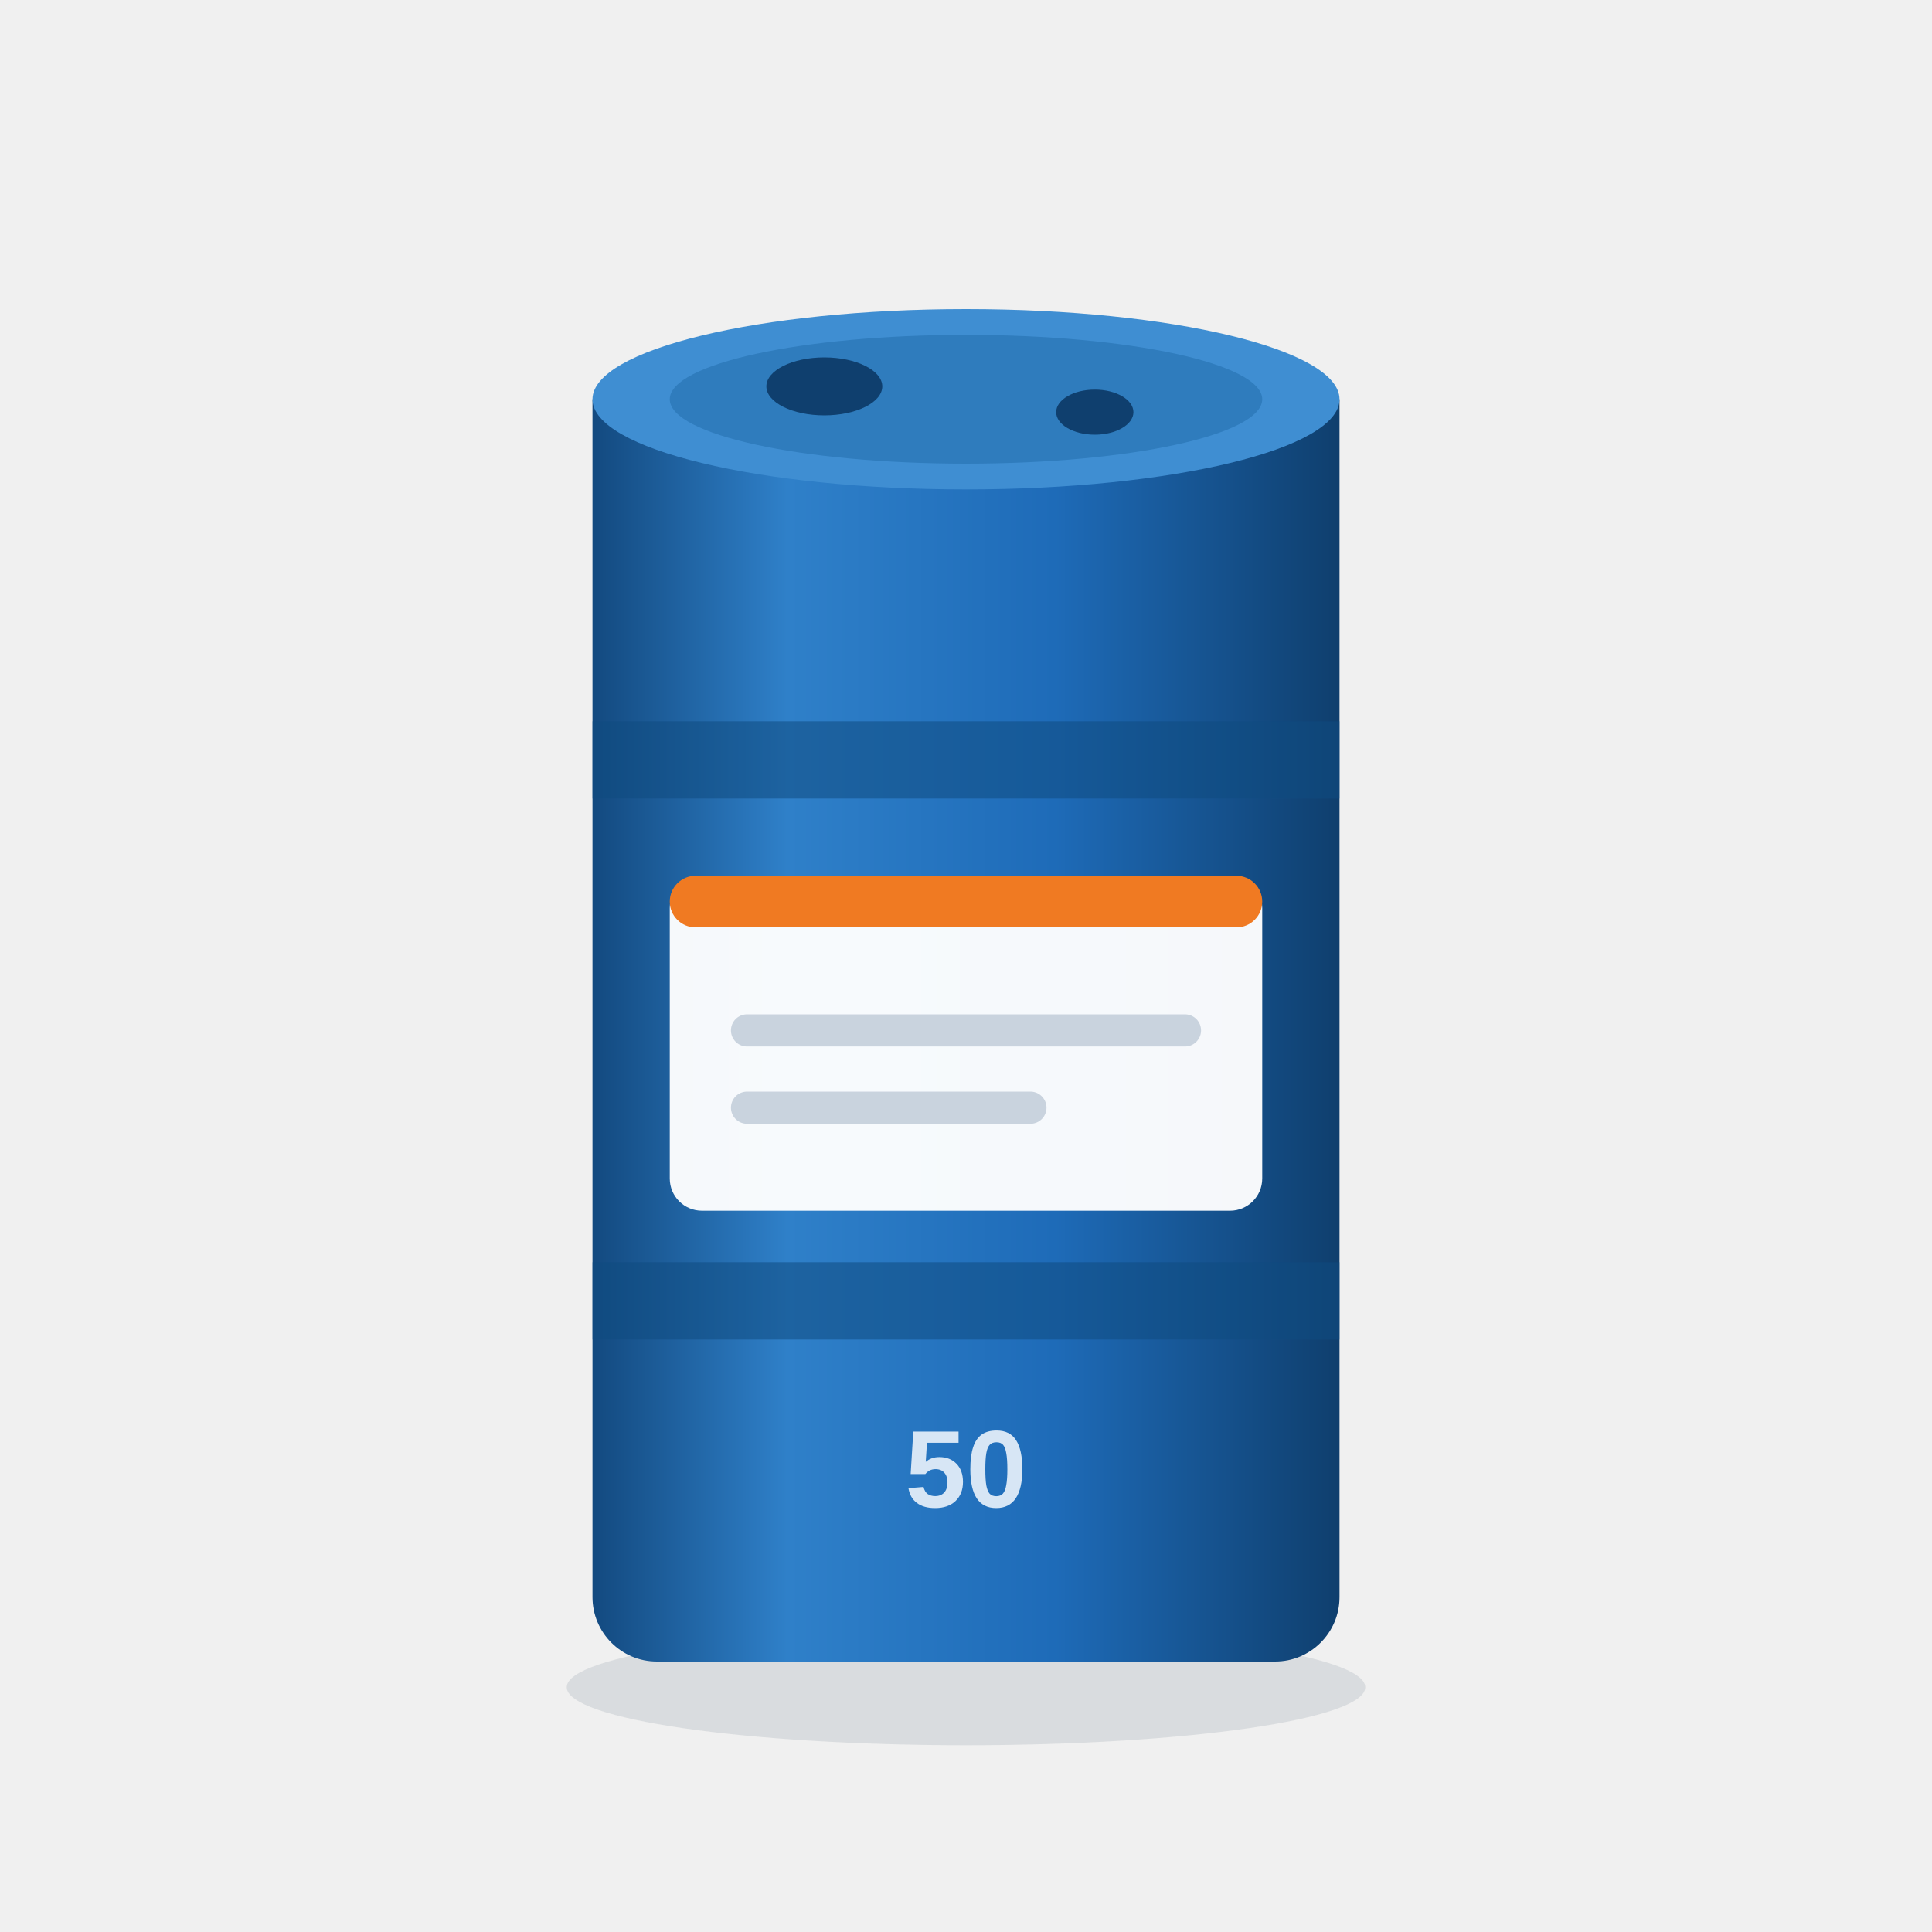
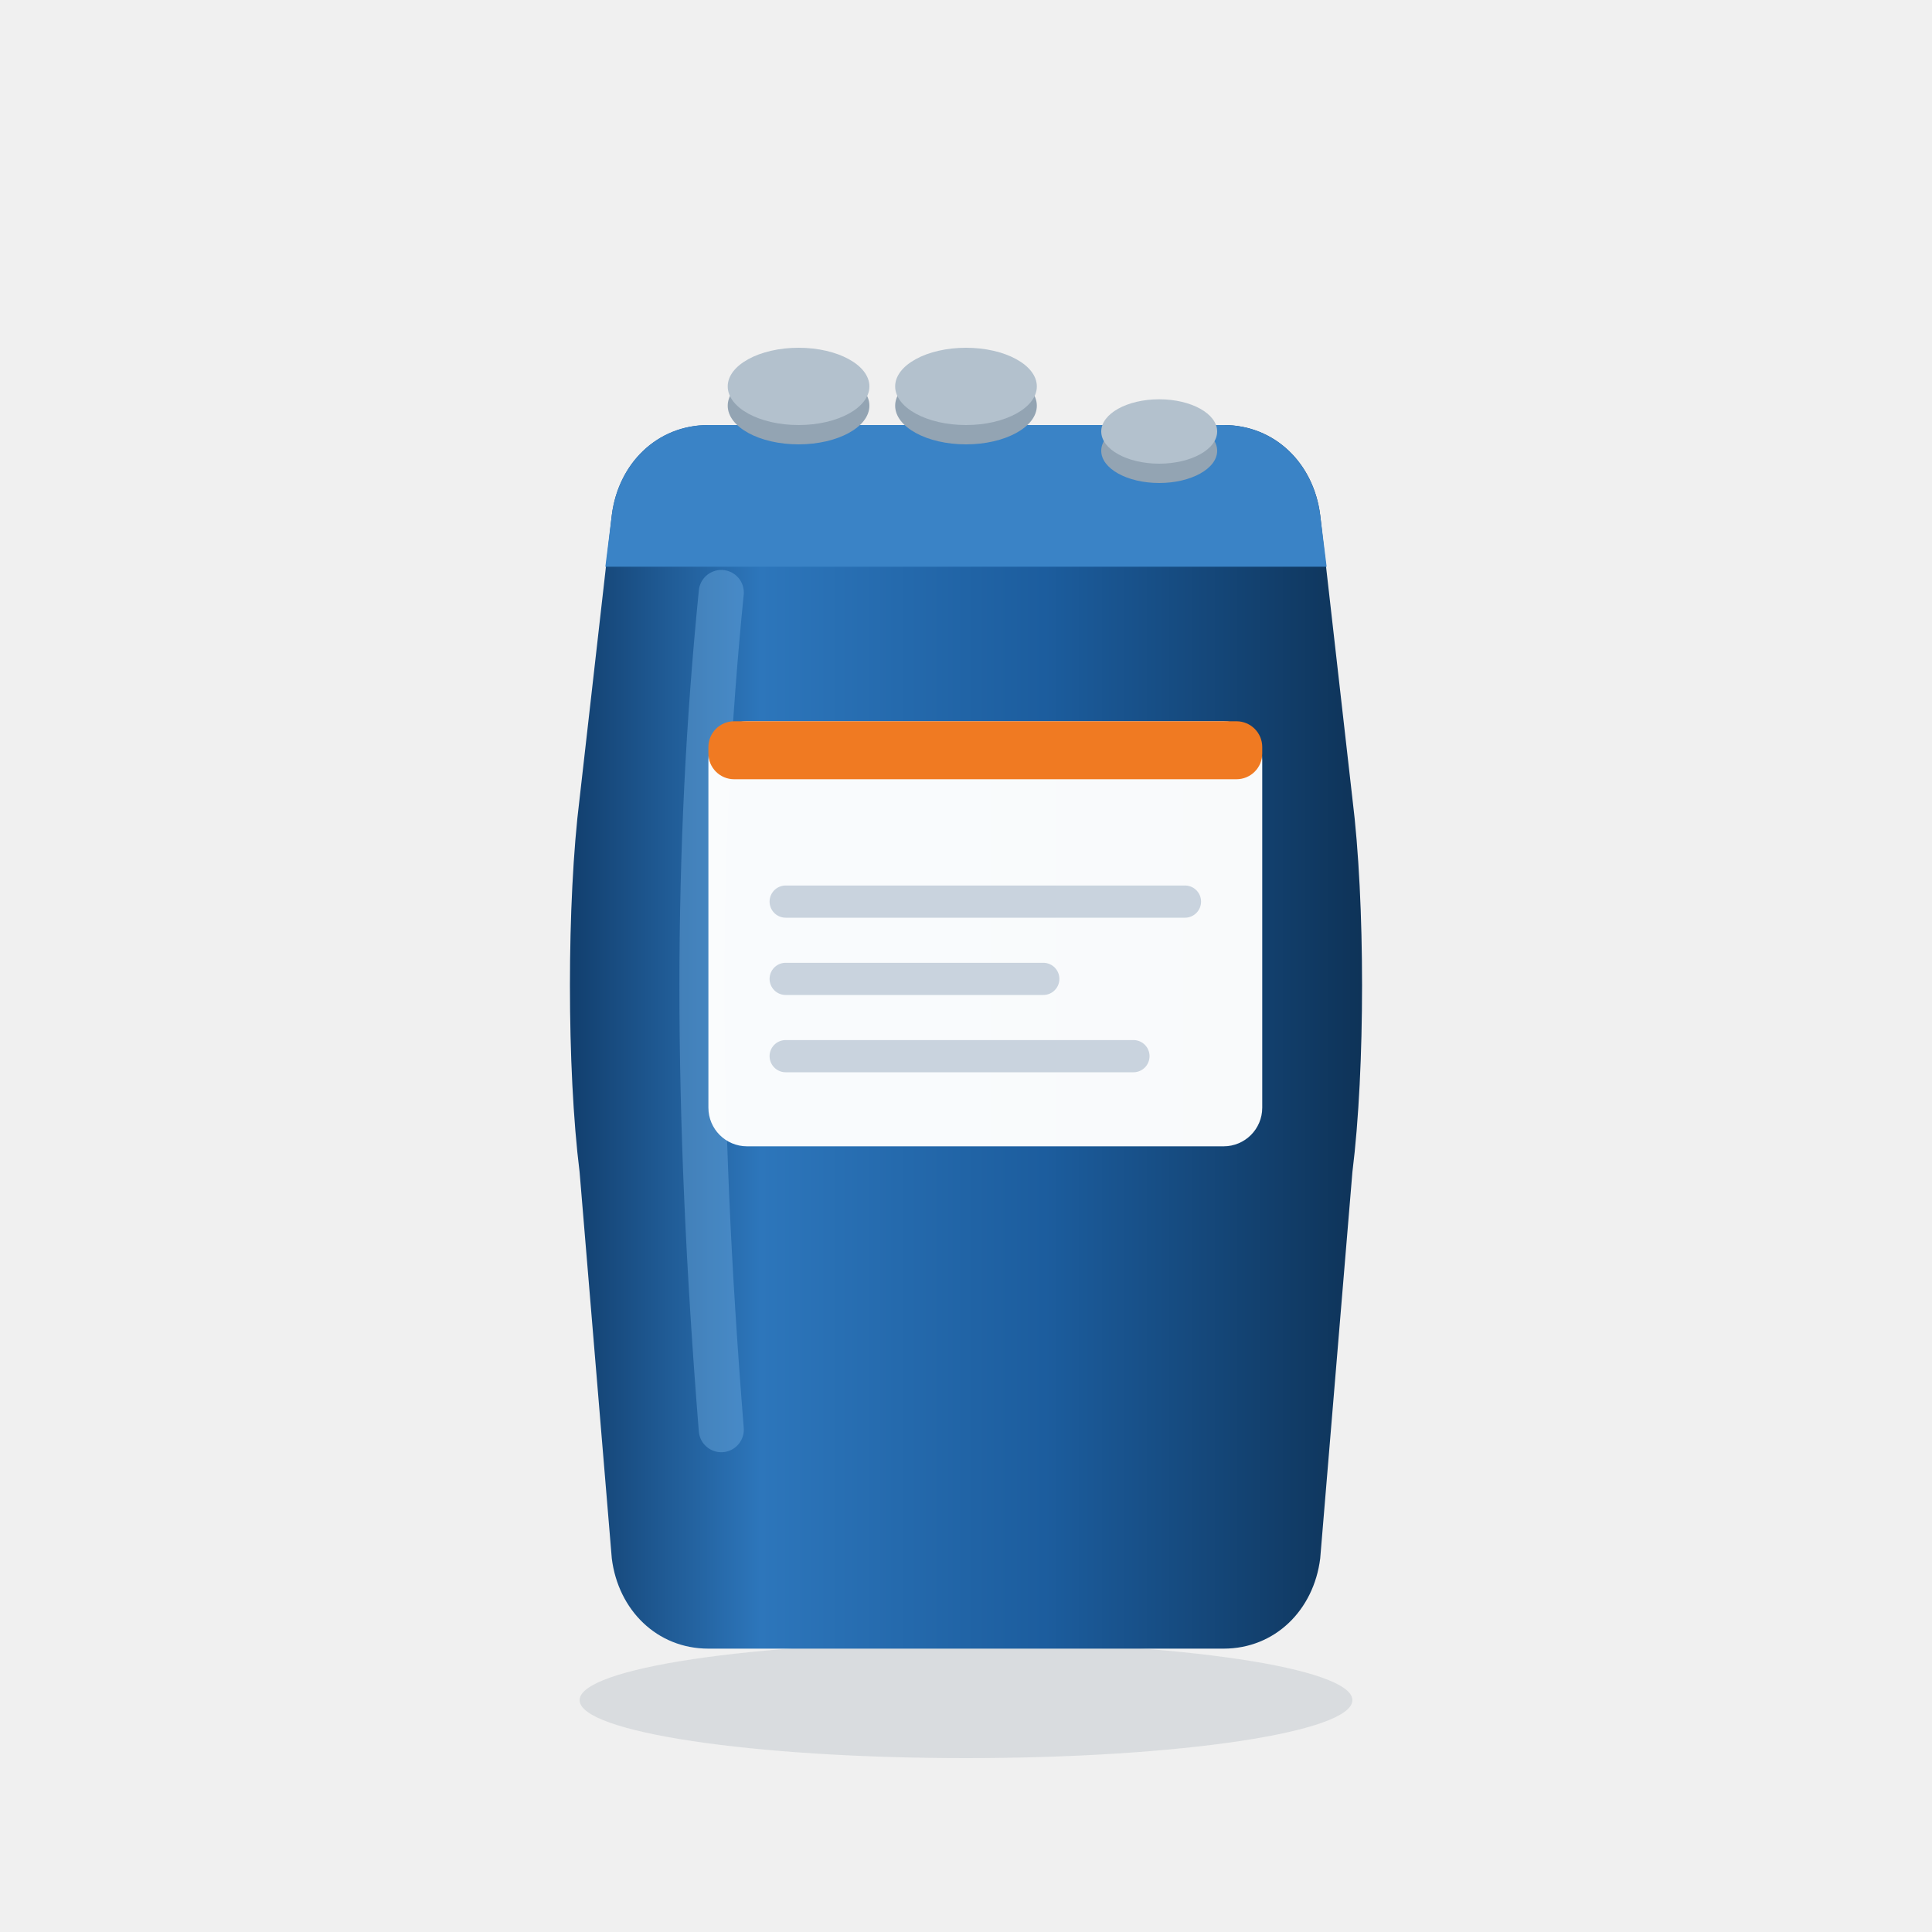
- <svg xmlns="http://www.w3.org/2000/svg" width="300" height="300" viewBox="0 0 300 300" role="img" aria-label="Tonel azul de 50 litros (ilustrativo)">
+ <svg xmlns="http://www.w3.org/2000/svg" width="300" height="300" viewBox="0 0 300 300" role="img" aria-label="Bombona azul de 50 litros (ilustrativo)">
  <defs>
    <linearGradient id="t-corpo" x1="0" y1="0" x2="1" y2="0">
-       <stop offset="0" stop-color="#134a80" />
-       <stop offset="0.26" stop-color="#2f80c9" />
-       <stop offset="0.62" stop-color="#1E6BB8" />
-       <stop offset="1" stop-color="#0f3f6e" />
+       <stop offset="0" stop-color="#123f6e" />
+       <stop offset="0.24" stop-color="#2d76bb" />
+       <stop offset="0.6" stop-color="#1c5d9e" />
+       <stop offset="1" stop-color="#0e3358" />
    </linearGradient>
  </defs>
-   <ellipse cx="150" cy="262" rx="62" ry="9" fill="#0f2a44" opacity=".10" />
-   <path d="M92 62h116v186a10 10 0 0 1-10 10H102a10 10 0 0 1-10-10z" fill="url(#t-corpo)" />
-   <ellipse cx="150" cy="62" rx="58" ry="14" fill="#3f8ed2" />
-   <ellipse cx="150" cy="62" rx="46" ry="10" fill="#2f7cbd" />
-   <ellipse cx="128" cy="60" rx="9" ry="4.5" fill="#0f3f6e" />
-   <ellipse cx="170" cy="64" rx="6" ry="3.5" fill="#0f3f6e" />
-   <rect x="92" y="112" width="116" height="12" fill="#0f4a80" opacity=".55" />
-   <rect x="92" y="196" width="116" height="12" fill="#0f4a80" opacity=".55" />
-   <rect x="104" y="136" width="92" height="52" rx="5" fill="#ffffff" opacity=".96" />
-   <rect x="104" y="136" width="92" height="8" rx="4" fill="#F07A22" />
-   <path d="M116 160h68M116 172h44" stroke="#c9d3de" stroke-width="5" stroke-linecap="round" />
-   <text x="150" y="234" font-family="Arial, Helvetica, sans-serif" font-size="17" font-weight="700" fill="#d7e6f5" text-anchor="middle">50</text>
+   <ellipse cx="150" cy="264" rx="60" ry="9" fill="#0f2a44" opacity=".10" />
+   <path d="M110 66h80c8 0 14 6 15 14l5 44c2 16 2 42 0 58l-5 60c-1 8-7 14-15 14h-80c-8 0-14-6-15-14l-5-60c-2-16-2-42 0-58l5-44c1-8 7-14 15-14z" fill="url(#t-corpo)" />
+   <path d="M110 66h80c8 0 14 6 15 14l1 8H94l1-8c1-8 7-14 15-14z" fill="#3a83c6" />
+   <ellipse cx="124" cy="63" rx="11" ry="6" fill="#93a4b3" />
+   <ellipse cx="124" cy="60" rx="11" ry="6" fill="#b3c1cd" />
+   <ellipse cx="150" cy="63" rx="11" ry="6" fill="#93a4b3" />
+   <ellipse cx="150" cy="60" rx="11" ry="6" fill="#b3c1cd" />
+   <ellipse cx="180" cy="70" rx="9" ry="5" fill="#93a4b3" />
+   <ellipse cx="180" cy="67" rx="9" ry="5" fill="#b3c1cd" />
+   <path d="M112 92c-4 40-4 80 0 130" stroke="#6aa8dd" stroke-width="7" stroke-linecap="round" opacity=".45" fill="none" />
+   <rect x="110" y="112" width="86" height="66" rx="6" fill="#ffffff" opacity=".97" />
+   <rect x="110" y="112" width="86" height="9" rx="4" fill="#F07A22" />
+   <path d="M122 140h62M122 152h40M122 164h54" stroke="#c9d3de" stroke-width="5" stroke-linecap="round" />
</svg>
